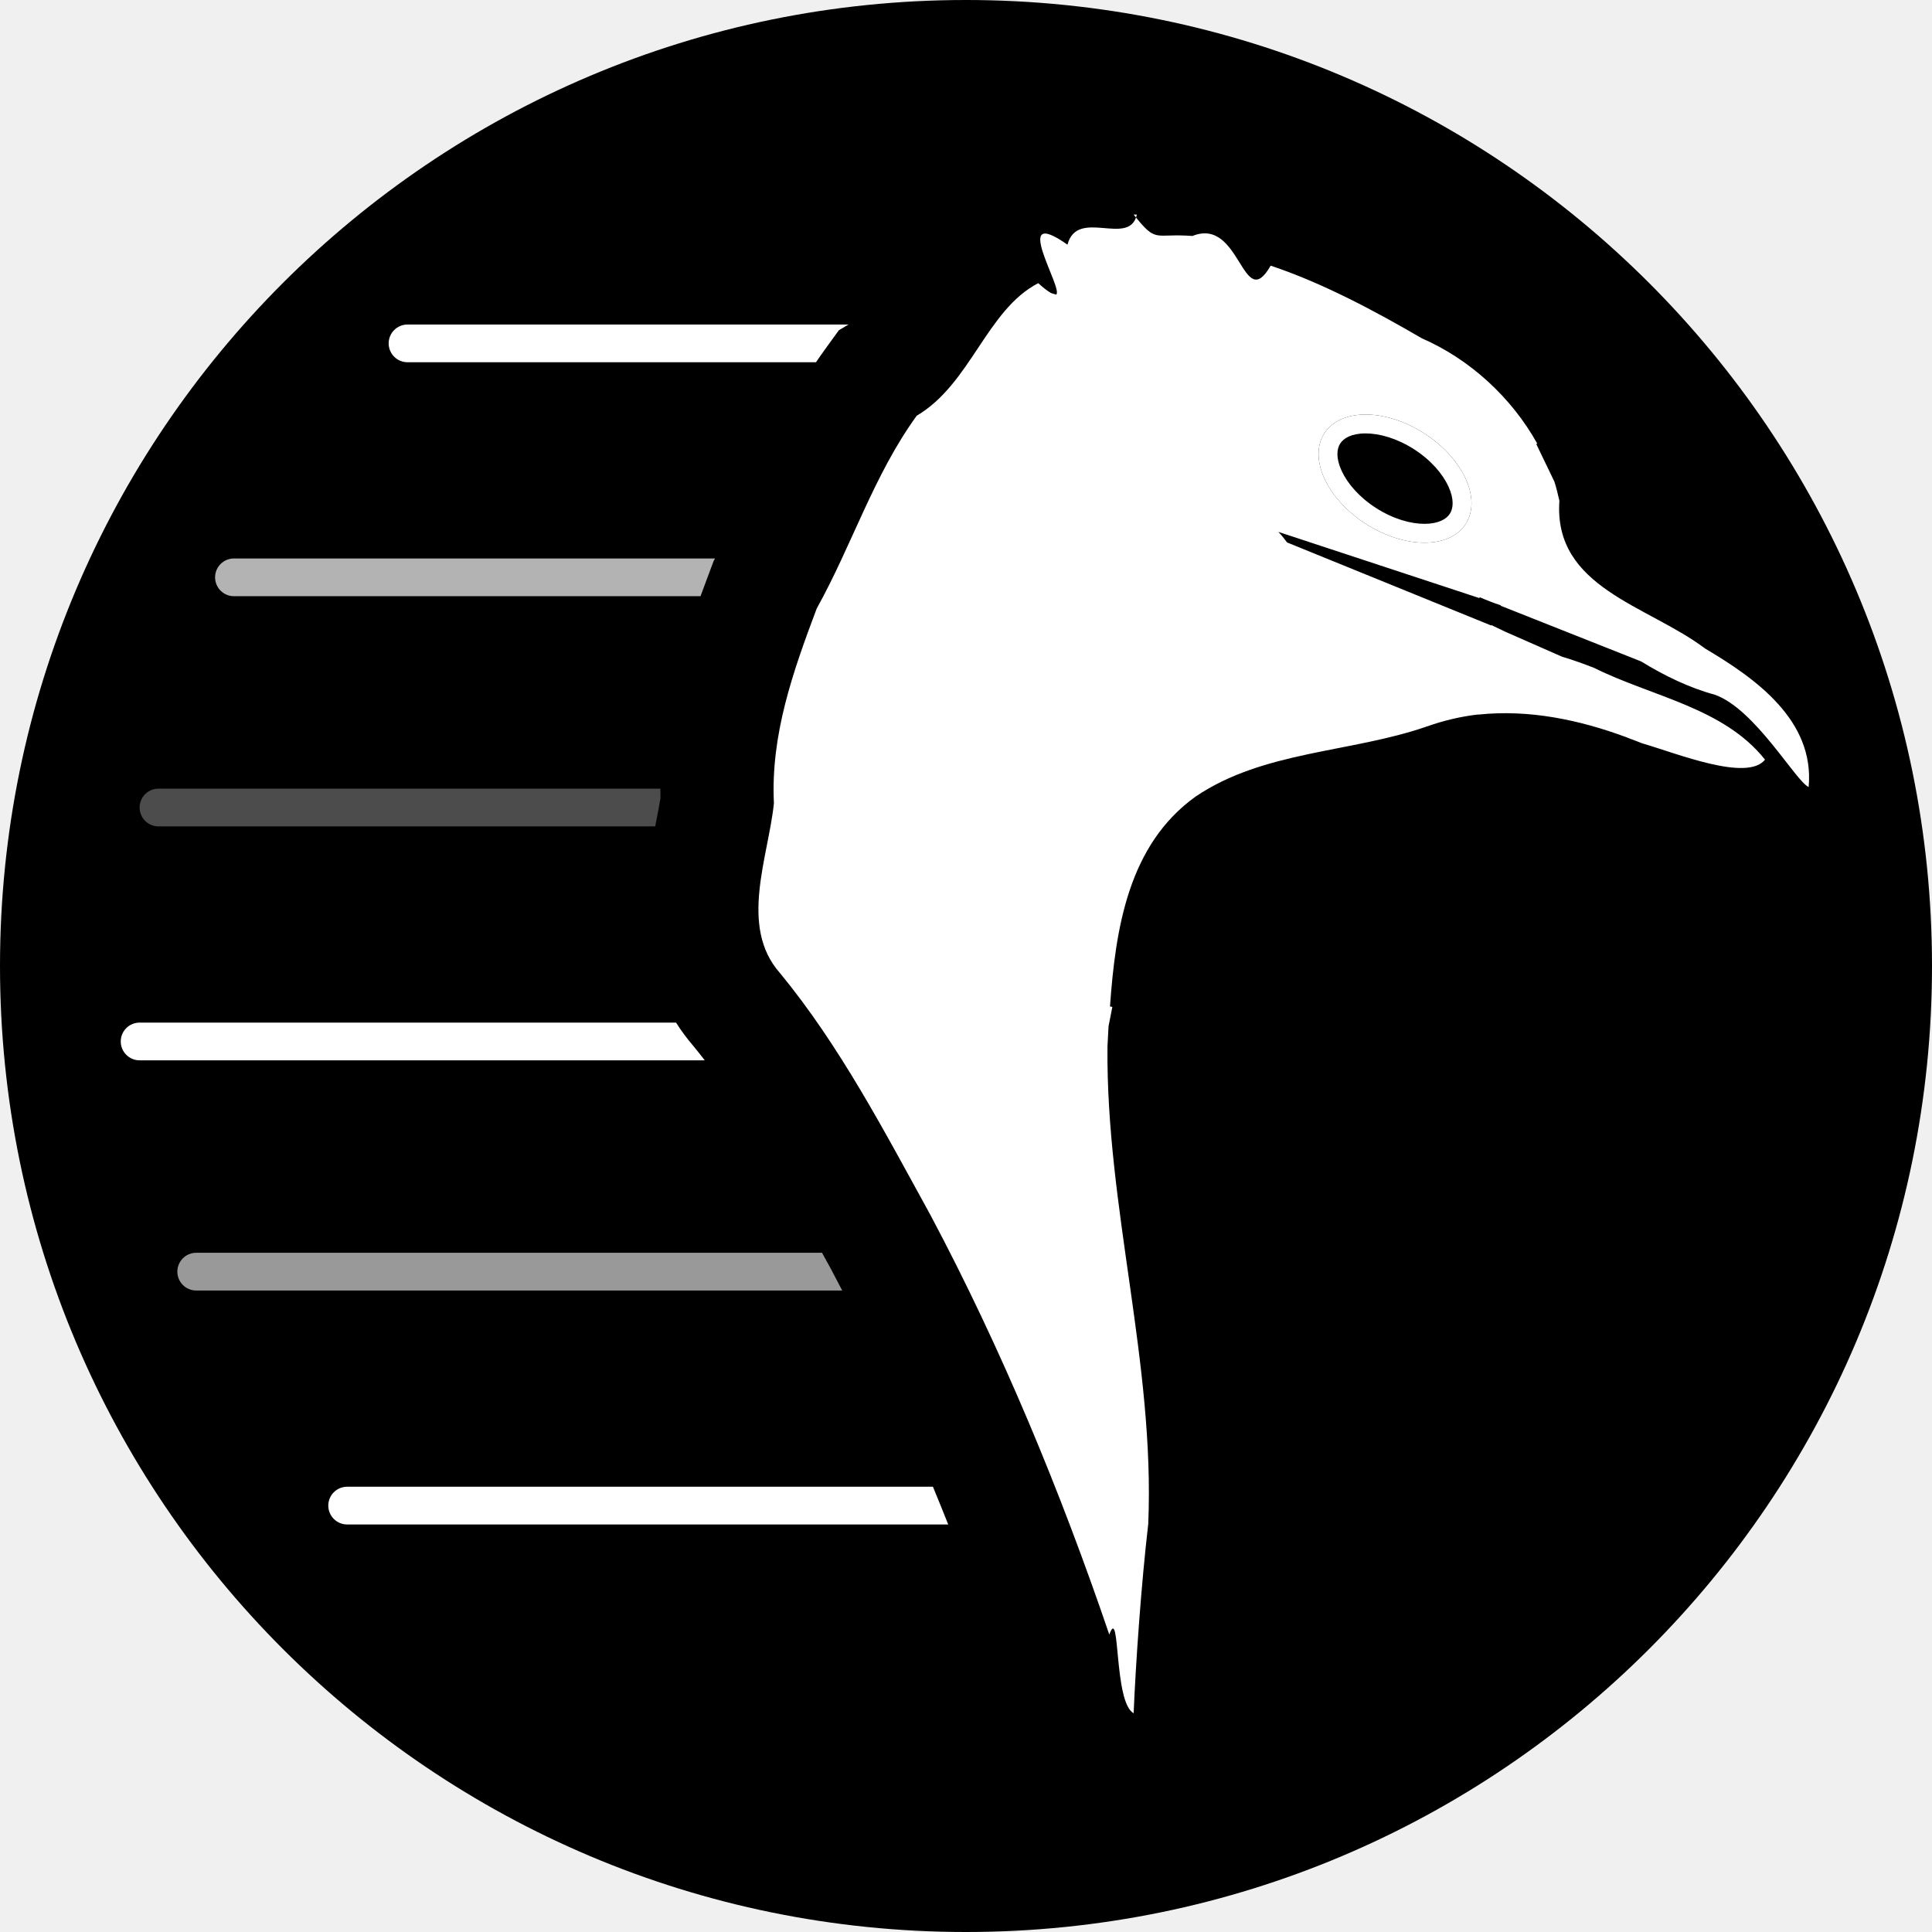
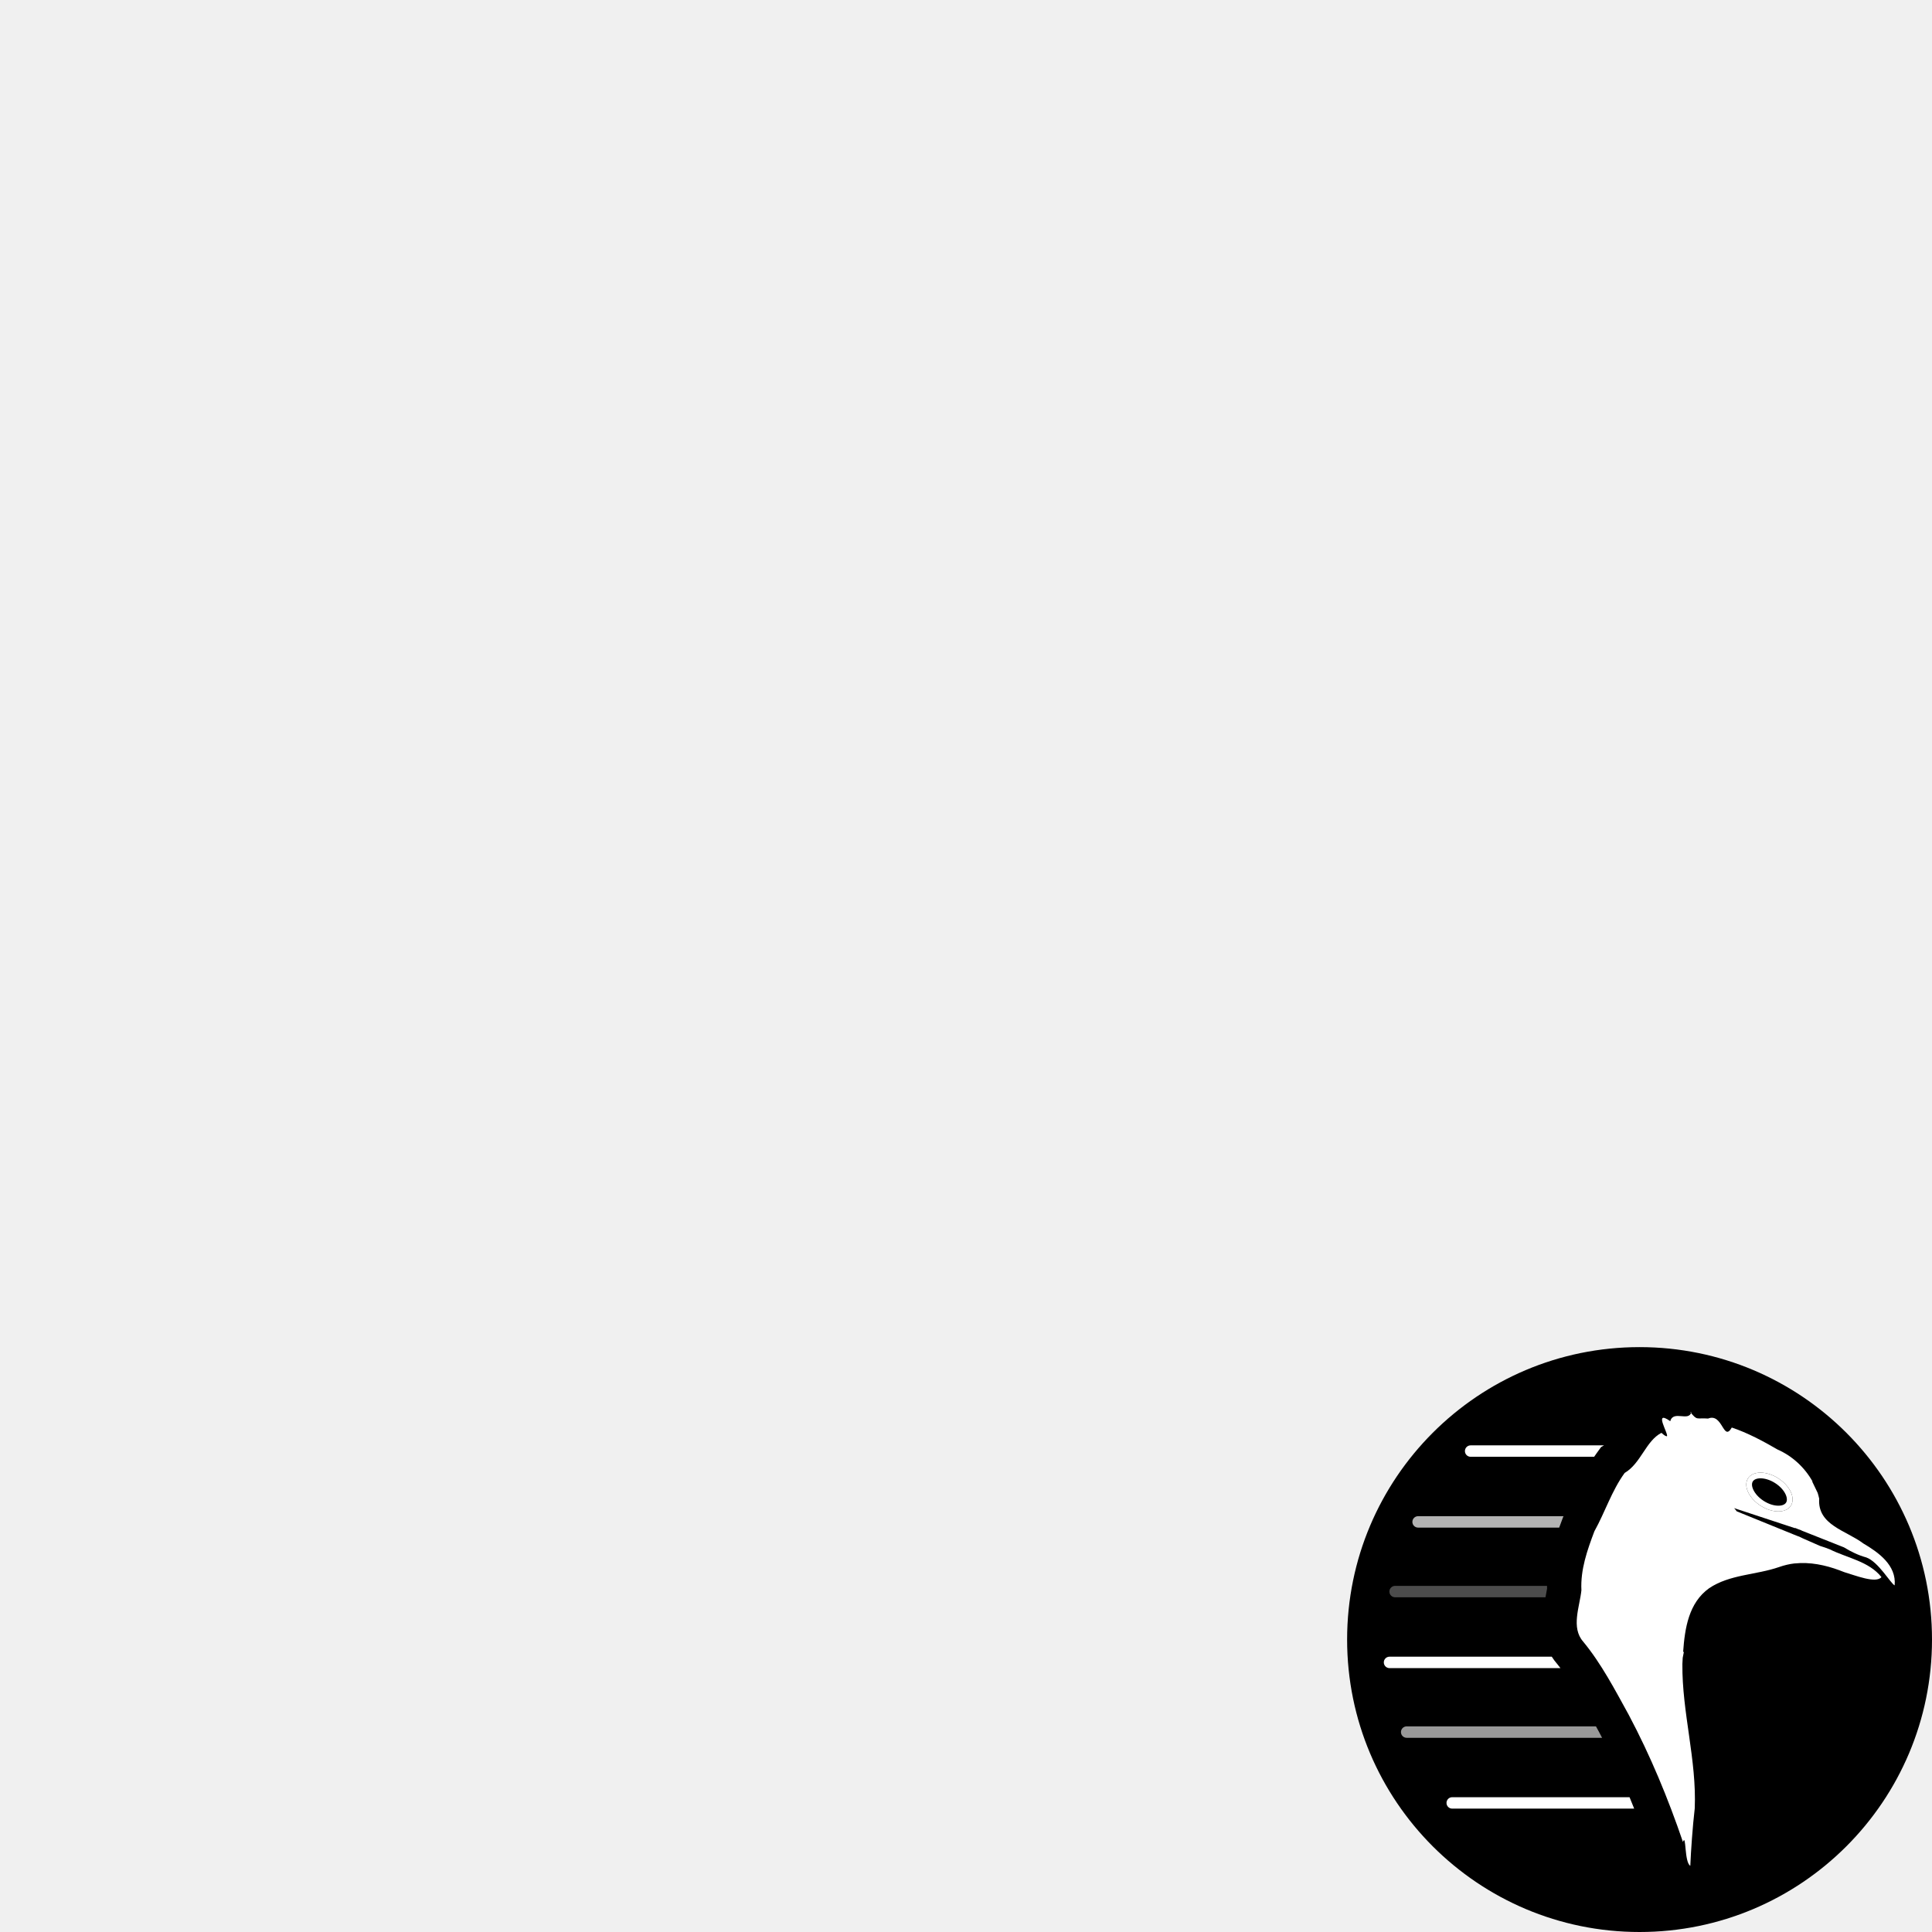
<svg xmlns="http://www.w3.org/2000/svg" width="512" height="512" fill="none">
-   <circle cx="256" cy="256" r="256" fill="#000" />
-   <path d="M224.874 86H108a5 5 0 0 0 0 10h108.248c.773-1.146 1.572-2.29 2.398-3.43l3.661-5.054L224.874 86Z" fill="#fff" />
-   <path d="M188.353 150.716a691.901 691.901 0 0 0-2.709 7.284H62a5 5 0 0 1 0-10h127.491l-.36.649-.778 2.067Z" fill="#fff" fill-opacity=".7" />
-   <path d="M175.008 209H42a5 5 0 0 0 0 10h131.636l.085-.433.03-.149c.62-3.155 1.027-5.26 1.28-6.916-.018-.837-.025-1.671-.023-2.502Z" fill="#fff" fill-opacity=".3" />
-   <path d="M179.159 271H37a5 5 0 0 0 0 10h149.772a156.483 156.483 0 0 0-3.007-3.786 52.046 52.046 0 0 1-4.606-6.214Z" fill="#fff" />
-   <path d="M217.848 332H52a5 5 0 0 0 0 10h171.195a616.37 616.37 0 0 0-2.986-5.701 5315.97 5315.97 0 0 1-2.361-4.299Z" fill="#fff" fill-opacity=".6" />
-   <path d="M247.238 394H92a5 5 0 0 0 0 10h159.287a756.759 756.759 0 0 0-4.049-10ZM301.279 56.863c-1.961 8.752-15.769-1.926-18.387 7.978-15.464-10.89-.949 11.789-2.996 13.222l-.125-.025-1.228-.372c-.762-.454-1.851-1.195-3.397-2.626-13.709 7.105-17.852 26.652-32.207 35.132-11.404 15.738-17.067 34.109-26.508 51.11-6.287 16.705-12.228 33.477-11.336 51.595-1.48 14.313-9.304 32.635 1.576 44.959 15.929 19.328 27.823 42.2 39.93 64.197 18.932 35.651 34.417 73.126 47.374 111.146 2.978-8.259 1.088 17.99 6.451 20.841.548-13.203 1.997-34.073 3.869-50.145 1.803-42.624-11.204-83.992-10.805-126.475.104-1.774.176-3.604.281-5.411l1.013-5.142-.626-.123c1.473-20.741 4.893-42.85 22.681-55.62 18.006-12.184 41.131-11.593 61.24-18.564 4.485-1.583 9.081-2.676 13.648-3.195.039-.005.09.03.126.024 13.294-1.399 26.647 1.356 39.244 6.037.186.07.416.179.602.249 1.146.431 2.388.883 3.516 1.343 9.353 2.723 27.779 10.229 32.531 4.322-10.928-13.795-30.046-16.726-45.283-24.318-2.444-.961-5.474-2.079-8.55-2.986l-15.014-6.608-3.694-1.771-.025.125-54.084-22.003c-.732-.987-1.54-2.01-2.319-2.802l53.293 17.55.049-.252c1.843.81 3.687 1.536 5.586 2.144l-.024.125 37.234 14.762c6.177 3.804 12.923 7.052 19.504 8.808 10.69 3.77 21.472 22.965 24.889 24.472 1.639-17.661-14.103-28.815-27.446-36.701-15.144-11.454-40.232-16.062-38.605-39.151-.398-1.709-.784-3.413-1.34-5.104l-4.798-9.958.276-.076c-6.845-12.281-17.874-22.381-30.632-27.94-12.314-7.183-26.282-14.65-40.025-19.234-7.494 13.044-7.858-13.065-20.733-7.865-10.236-.785-9.391 2.127-15.573-5.675h.847Zm63.832 55.135c3.642.618 7.64 2.097 11.534 4.358 10.332 6.016 14.695 15.418 11.355 21.144-3.34 5.726-13.196 5.575-23.523-.465s-15.999-15.378-12.651-21.144c2.088-3.591 7.228-4.919 13.285-3.893Z" fill="#fff" />
-   <path d="M362.004 138.862c10.353 6.623 22.189 6.61 26.437-.03 4.249-6.639-.7-17.392-11.053-24.015-10.353-6.624-22.189-6.61-26.437.029-4.248 6.64.701 17.392 11.053 24.016Z" fill="#000" />
-   <path fill-rule="evenodd" clip-rule="evenodd" d="M377.507 138.821c3.756-.004 5.829-1.287 6.723-2.683.893-1.396 1.189-3.816-.382-7.229-1.543-3.353-4.662-7.006-9.155-9.88-4.492-2.875-9.116-4.175-12.807-4.171-3.757.004-5.83 1.287-6.723 2.683-.894 1.396-1.189 3.816.381 7.229 1.544 3.353 4.662 7.006 9.155 9.88 4.493 2.875 9.116 4.175 12.808 4.171Zm10.934.011c-4.248 6.64-16.084 6.653-26.437.03-10.352-6.624-15.301-17.376-11.053-24.016 4.248-6.639 16.084-6.653 26.437-.029 10.353 6.623 15.302 17.376 11.053 24.015Z" fill="#fff" />
+   <circle cx="434.5" cy="434.5" fill="#000" style="stroke-width:.303" r="77.5" />
+   <path d="M425.077 383.035h-35.382a1.514 1.514 0 0 0 0 3.027h32.77c.235-.346.477-.693.727-1.038l1.108-1.53z" fill="#fff" style="stroke-width:.303" />
+   <path d="M414.02 402.627a209.462 209.462 0 0 0-.82 2.205h-37.43a1.514 1.514 0 0 1 0-3.027h38.595l-.109.196z" fill="#fff" fill-opacity=".7" style="stroke-width:.303" />
+   <path d="M409.98 420.271h-40.265a1.514 1.514 0 0 0 0 3.028h39.85l.026-.131.01-.045c.187-.955.31-1.593.387-2.094a31.968 31.968 0 0 1-.007-.758z" fill="#fff" fill-opacity=".3" style="stroke-width:.303" />
+   <path d="M411.238 439.041H368.2a1.514 1.514 0 0 0 0 3.027h45.341a47.373 47.373 0 0 0-.91-1.146 15.756 15.756 0 0 1-1.394-1.881z" fill="#fff" style="stroke-width:.303" />
+   <path d="M422.95 457.508h-50.208a1.514 1.514 0 0 0 0 3.027h51.827a186.596 186.596 0 0 0-.904-1.726 1609.327 1609.327 0 0 1-.715-1.301z" fill="#fff" fill-opacity=".6" style="stroke-width:.303" />
+   <path d="M431.847 476.277h-46.995a1.514 1.514 0 0 0 0 3.028h48.221a229.097 229.097 0 0 0-1.226-3.028zm16.36-102.063c-.593 2.65-4.773-.583-5.566 2.416-4.681-3.297-.287 3.569-.907 4.002l-.038-.008-.371-.112c-.231-.138-.56-.362-1.029-.795-4.15 2.15-5.404 8.068-9.75 10.635-3.452 4.765-5.167 10.326-8.025 15.473-1.903 5.057-3.702 10.135-3.432 15.62-.448 4.333-2.816 9.88.477 13.61 4.823 5.852 8.423 12.776 12.089 19.435 5.731 10.793 10.419 22.138 14.341 33.648.902-2.5.33 5.446 1.953 6.309.166-3.997.605-10.315 1.172-15.18.545-12.904-3.392-25.428-3.271-38.289.031-.537.053-1.091.085-1.638l.306-1.557-.19-.037c.447-6.279 1.482-12.972 6.867-16.838 5.451-3.688 12.452-3.51 18.54-5.62 1.357-.48 2.749-.81 4.131-.967.012-.002.028.009.038.007 4.025-.424 8.067.41 11.88 1.827.057.022.127.055.183.076.347.13.723.267 1.065.406 2.831.825 8.41 3.097 9.848 1.309-3.308-4.176-9.096-5.064-13.709-7.362-.74-.291-1.657-.63-2.588-.904l-4.546-2-1.118-.537-.008.038-16.373-6.66a8.319 8.319 0 0 0-.702-.85l16.134 5.314.014-.076c.558.245 1.117.465 1.692.649l-.007.037 11.272 4.47c1.87 1.151 3.912 2.134 5.904 2.666 3.236 1.141 6.5 6.952 7.535 7.408.496-5.346-4.27-8.723-8.309-11.11-4.585-3.468-12.18-4.863-11.687-11.853-.12-.517-.237-1.033-.406-1.545l-1.452-3.014.083-.023c-2.072-3.718-5.41-6.776-9.273-8.459-3.728-2.174-7.956-4.435-12.117-5.823-2.269 3.95-2.379-3.955-6.277-2.38-3.098-.238-2.843.643-4.714-1.719h.256zm19.325 16.692c1.102.187 2.313.634 3.491 1.319 3.128 1.821 4.45 4.668 3.438 6.401-1.011 1.733-3.995 1.688-7.121-.14-3.127-1.83-4.844-4.656-3.83-6.402.632-1.087 2.188-1.489 4.022-1.178z" fill="#fff" style="stroke-width:.303" />
+   <path d="M466.591 399.038c3.134 2.005 6.717 2.001 8.003-.009 1.287-2.01-.211-5.265-3.346-7.27-3.134-2.005-6.717-2-8.003.01-1.286 2.01.212 5.264 3.346 7.27z" fill="#000" style="stroke-width:.303" />
+   <path fill-rule="evenodd" clip-rule="evenodd" d="M471.284 399.026c1.137-.001 1.765-.39 2.036-.812.27-.423.36-1.156-.116-2.189-.467-1.015-1.411-2.12-2.772-2.99-1.36-.871-2.76-1.265-3.877-1.264-1.137.001-1.765.39-2.035.813-.27.422-.36 1.155.115 2.188.468 1.015 1.412 2.121 2.772 2.991 1.36.87 2.76 1.264 3.877 1.263zm3.31.003c-1.286 2.01-4.869 2.014-8.003.009-3.134-2.005-4.632-5.26-3.346-7.27 1.286-2.01 4.87-2.015 8.003-.01 3.135 2.005 4.633 5.26 3.346 7.27z" fill="#fff" style="stroke-width:.303" />
</svg>
